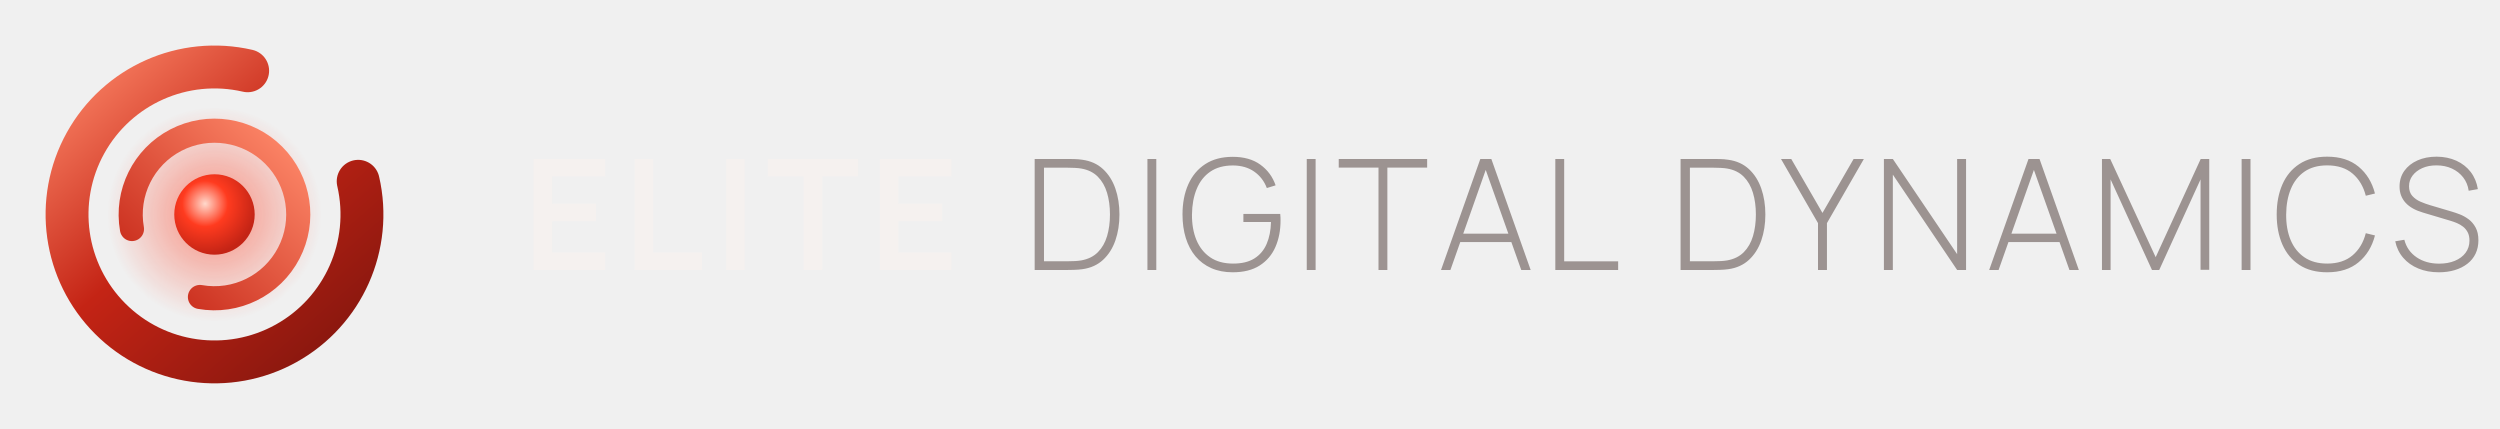
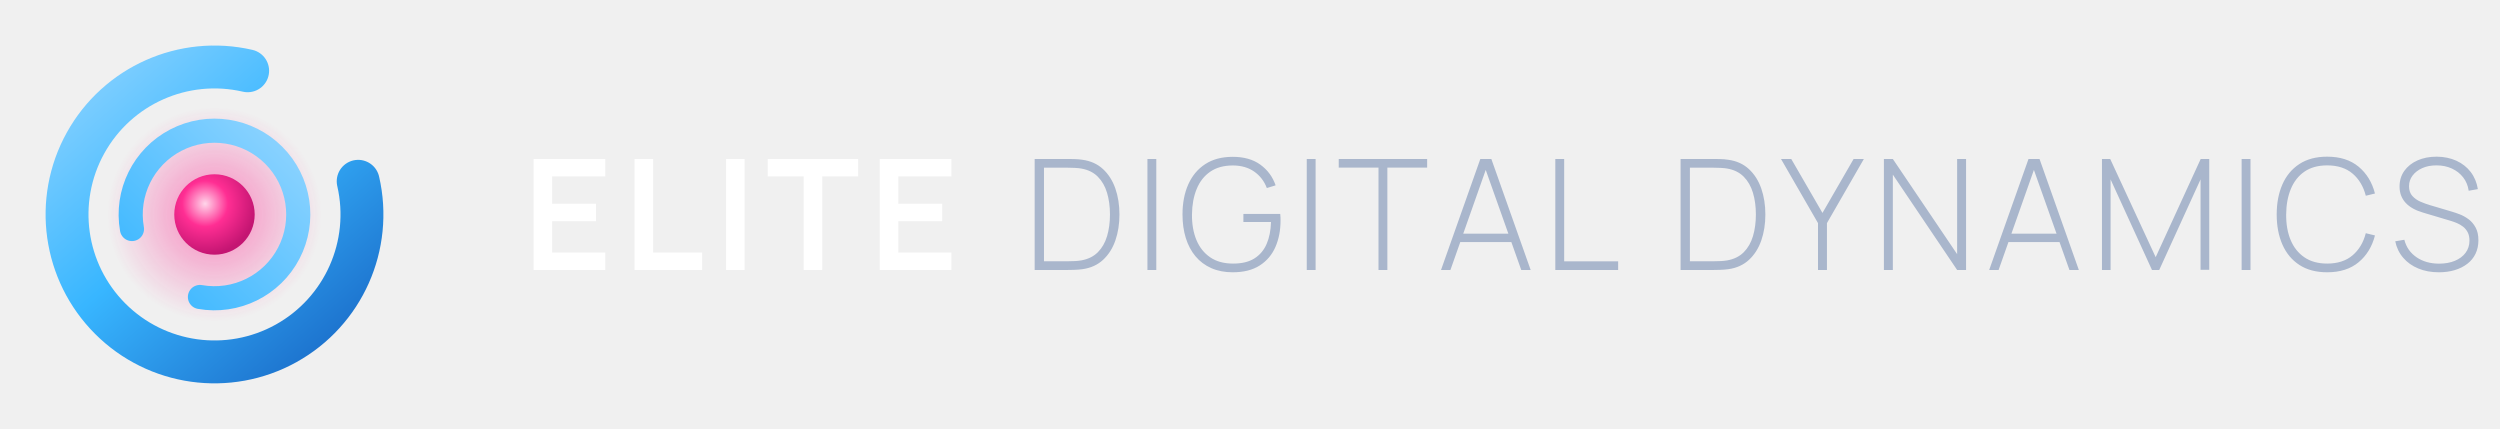
<svg xmlns="http://www.w3.org/2000/svg" width="373" height="64" viewBox="0 0 373 64" role="img" aria-label="Elite Digital Dynamics">
  <g>
    <defs>
      <linearGradient id="ringh" x1="10" y1="8" x2="54" y2="58" gradientUnits="userSpaceOnUse">
-         <stop offset="0" stop-color="#FF8A6B" />
-         <stop offset=".45" stop-color="#C42415" />
-         <stop offset="1" stop-color="#7A140D" />
+         <stop offset="0" stop-color="#8FD4FF" />
+         <stop offset=".45" stop-color="#38B6FF" />
+         <stop offset="1" stop-color="#1560C0" />
      </linearGradient>
      <linearGradient id="innerh" x1="44" y1="20" x2="20" y2="44" gradientUnits="userSpaceOnUse">
-         <stop offset="0" stop-color="#FF8A6B" />
-         <stop offset="1" stop-color="#C42415" />
+         <stop offset="0" stop-color="#8FD4FF" />
+         <stop offset="1" stop-color="#38B6FF" />
      </linearGradient>
      <radialGradient id="coreh" cx="30.6" cy="30.4" r="7.6" gradientUnits="userSpaceOnUse">
-         <stop offset="0" stop-color="#FFD9CC" />
-         <stop offset=".45" stop-color="#FF3B1F" />
-         <stop offset="1" stop-color="#C42415" />
+         <stop offset="0" stop-color="#FFD6EA" />
+         <stop offset=".45" stop-color="#FF2E93" />
+         <stop offset="1" stop-color="#C41572" />
      </radialGradient>
      <radialGradient id="glowh" cx="32" cy="32" r="16" gradientUnits="userSpaceOnUse">
-         <stop offset="0" stop-color="#FF3B1F" stop-opacity=".55" />
-         <stop offset="1" stop-color="#FF3B1F" stop-opacity="0" />
+         <stop offset="0" stop-color="#FF2E93" stop-opacity=".55" />
+         <stop offset="1" stop-color="#FF2E93" stop-opacity="0" />
      </radialGradient>
    </defs>
    <circle cx="32" cy="32" r="16" fill="url(#glowh)" />
    <path d="M53.44 27.05A22 22 0 1 1 36.95 10.56" fill="none" stroke="url(#ringh)" stroke-width="6.4" stroke-linecap="round" />
    <path d="M19.69 34.17A12.5 12.5 0 1 1 29.83 44.31" fill="none" stroke="url(#innerh)" stroke-width="3.6" stroke-linecap="round" />
    <circle cx="32" cy="32" r="6" fill="url(#coreh)" />
  </g>
-   <path d="M79.61 40.28V23.72H90.305V26.319H82.382V30.402H88.925V33.001H82.382V37.681H90.305V40.28Z M94.675 40.28V23.72H97.447V37.681H104.761V40.28Z M108.326 40.28V23.72H111.097V40.28Z M119.906 40.28V26.319H114.547V23.72H128.037V26.319H122.678V40.28Z M131.257 40.28V23.72H141.952V26.319H134.028V30.402H140.572V33.001H134.028V37.681H141.952V40.28Z" fill="#F5F1EF" />
-   <path d="M154.372 40.28V23.72H159.305Q159.593 23.72 160.242 23.732Q160.892 23.743 161.479 23.835Q163.342 24.088 164.572 25.232Q165.803 26.377 166.412 28.13Q167.022 29.884 167.022 32.0Q167.022 34.127 166.412 35.881Q165.803 37.635 164.572 38.773Q163.342 39.912 161.479 40.165Q160.892 40.245 160.231 40.263Q159.57 40.28 159.305 40.28ZM155.763 38.98H159.305Q159.823 38.98 160.375 38.952Q160.927 38.923 161.318 38.854Q162.859 38.578 163.802 37.629Q164.745 36.681 165.176 35.226Q165.607 33.771 165.607 32.0Q165.607 30.218 165.17 28.763Q164.733 27.308 163.79 26.359Q162.847 25.41 161.318 25.146Q160.927 25.077 160.357 25.048Q159.788 25.02 159.305 25.02H155.763Z M171.196 40.28V23.72H172.519V40.28Z M183.927 40.625Q182.121 40.625 180.724 40.004Q179.327 39.383 178.372 38.245Q177.418 37.106 176.923 35.519Q176.429 33.932 176.429 32.0Q176.429 29.436 177.297 27.498Q178.165 25.56 179.833 24.479Q181.5 23.398 183.927 23.398Q186.434 23.398 188.049 24.571Q189.665 25.744 190.321 27.653L189.01 28.056Q188.435 26.526 187.141 25.612Q185.847 24.698 183.961 24.686Q181.926 24.686 180.574 25.612Q179.223 26.538 178.545 28.194Q177.866 29.849 177.843 32.0Q177.82 34.151 178.504 35.801Q179.189 37.451 180.557 38.388Q181.926 39.325 183.961 39.325Q185.905 39.337 187.141 38.567Q188.377 37.796 188.981 36.399Q189.585 35.002 189.631 33.127H185.514V31.919H191.011Q191.045 32.207 191.051 32.483Q191.057 32.759 191.057 32.909Q191.057 35.105 190.292 36.853Q189.527 38.601 187.946 39.613Q186.365 40.625 183.927 40.625Z M194.967 40.28V23.72H196.289V40.28Z M205.673 40.28V25.008H199.739V23.72H212.93V25.008H206.996V40.28Z M215 40.28 220.864 23.72H222.509L228.374 40.28H226.971L221.336 24.41H222.003L216.403 40.28ZM217.426 36.117V34.864H225.936V36.117Z M232.054 40.28V23.72H233.376V38.992H241.427V40.28Z  M250.742 40.28V23.72H255.675Q255.962 23.72 256.612 23.732Q257.262 23.743 257.849 23.835Q259.712 24.088 260.942 25.232Q262.173 26.377 262.782 28.13Q263.392 29.884 263.392 32.0Q263.392 34.127 262.782 35.881Q262.173 37.635 260.942 38.773Q259.712 39.912 257.849 40.165Q257.262 40.245 256.601 40.263Q255.939 40.28 255.675 40.28ZM252.133 38.98H255.675Q256.192 38.98 256.745 38.952Q257.296 38.923 257.688 38.854Q259.228 38.578 260.171 37.629Q261.114 36.681 261.546 35.226Q261.977 33.771 261.977 32.0Q261.977 30.218 261.54 28.763Q261.103 27.308 260.16 26.359Q259.217 25.41 257.688 25.146Q257.296 25.077 256.727 25.048Q256.158 25.02 255.675 25.02H252.133Z M271.246 40.28V33.288L265.726 23.72H267.255L271.913 31.77L276.559 23.72H278.089L272.58 33.288V40.28Z M281.079 40.28V23.72H282.413L292.004 37.922V23.72H293.337V40.28H292.004L282.413 26.055V40.28Z M296.787 40.28 302.652 23.72H304.297L310.162 40.28H308.759L303.124 24.41H303.791L298.19 40.28ZM299.214 36.117V34.864H307.724V36.117Z M313.612 40.28V23.72H314.843L321.627 38.371L328.344 23.72H329.62V40.257H328.321V26.768L322.156 40.28H321.076L314.9 26.768V40.28Z M334.45 40.28V23.72H335.773V40.28Z M347.215 40.625Q344.743 40.625 343.063 39.527Q341.385 38.428 340.534 36.485Q339.683 34.541 339.683 32.0Q339.683 29.459 340.534 27.515Q341.385 25.572 343.063 24.473Q344.743 23.375 347.215 23.375Q350.101 23.375 351.901 24.87Q353.701 26.365 354.345 28.872L352.976 29.206Q352.447 27.124 351.004 25.899Q349.561 24.675 347.215 24.675Q345.18 24.675 343.828 25.606Q342.477 26.538 341.793 28.194Q341.108 29.849 341.097 32.0Q341.074 34.151 341.758 35.801Q342.442 37.451 343.811 38.388Q345.18 39.325 347.215 39.325Q349.561 39.325 351.004 38.095Q352.447 36.864 352.976 34.794L354.345 35.128Q353.701 37.635 351.901 39.13Q350.101 40.625 347.215 40.625Z M363.878 40.625Q362.176 40.625 360.814 40.062Q359.451 39.498 358.56 38.463Q357.668 37.428 357.369 36.002L358.726 35.772Q359.152 37.428 360.549 38.383Q361.946 39.337 363.913 39.337Q365.247 39.337 366.27 38.912Q367.294 38.486 367.869 37.71Q368.444 36.934 368.444 35.898Q368.444 35.151 368.174 34.645Q367.904 34.139 367.478 33.811Q367.053 33.483 366.57 33.282Q366.087 33.081 365.661 32.955L361.498 31.713Q360.67 31.471 360.02 31.109Q359.37 30.747 358.928 30.269Q358.485 29.792 358.249 29.183Q358.013 28.573 358.013 27.826Q358.013 26.492 358.726 25.491Q359.44 24.491 360.687 23.933Q361.935 23.375 363.556 23.375Q365.189 23.387 366.489 23.979Q367.788 24.571 368.622 25.652Q369.456 26.733 369.697 28.217L368.329 28.458Q368.168 27.32 367.507 26.468Q366.845 25.617 365.822 25.146Q364.798 24.675 363.545 24.675Q362.337 24.663 361.412 25.077Q360.486 25.491 359.957 26.193Q359.428 26.894 359.428 27.779Q359.428 28.7 359.928 29.246Q360.428 29.792 361.159 30.103Q361.889 30.413 362.556 30.608L365.891 31.598Q366.362 31.736 367.018 31.989Q367.673 32.242 368.306 32.707Q368.938 33.173 369.358 33.938Q369.778 34.703 369.778 35.852Q369.778 36.968 369.352 37.854Q368.927 38.739 368.133 39.354Q367.34 39.97 366.259 40.297Q365.178 40.625 363.878 40.625Z" fill="#9C9391" />
+   <path d="M79.61 40.28V23.72H90.305V26.319H82.382V30.402H88.925V33.001H82.382V37.681H90.305V40.28Z M94.675 40.28V23.72H97.447V37.681H104.761V40.28Z M108.326 40.28V23.72H111.097V40.28Z M119.906 40.28V26.319H114.547V23.72H128.037V26.319H122.678V40.28Z M131.257 40.28V23.72H141.952V26.319H134.028V30.402H140.572V33.001H134.028V37.681H141.952V40.28Z" fill="#FFFFFF" />
+   <path d="M154.372 40.28V23.72H159.305Q159.593 23.72 160.242 23.732Q160.892 23.743 161.479 23.835Q163.342 24.088 164.572 25.232Q165.803 26.377 166.412 28.13Q167.022 29.884 167.022 32.0Q167.022 34.127 166.412 35.881Q165.803 37.635 164.572 38.773Q163.342 39.912 161.479 40.165Q160.892 40.245 160.231 40.263Q159.57 40.28 159.305 40.28ZM155.763 38.98H159.305Q159.823 38.98 160.375 38.952Q160.927 38.923 161.318 38.854Q162.859 38.578 163.802 37.629Q164.745 36.681 165.176 35.226Q165.607 33.771 165.607 32.0Q165.607 30.218 165.17 28.763Q164.733 27.308 163.79 26.359Q162.847 25.41 161.318 25.146Q160.927 25.077 160.357 25.048Q159.788 25.02 159.305 25.02H155.763Z M171.196 40.28V23.72H172.519V40.28Z M183.927 40.625Q182.121 40.625 180.724 40.004Q179.327 39.383 178.372 38.245Q177.418 37.106 176.923 35.519Q176.429 33.932 176.429 32.0Q176.429 29.436 177.297 27.498Q178.165 25.56 179.833 24.479Q181.5 23.398 183.927 23.398Q186.434 23.398 188.049 24.571Q189.665 25.744 190.321 27.653L189.01 28.056Q188.435 26.526 187.141 25.612Q185.847 24.698 183.961 24.686Q181.926 24.686 180.574 25.612Q179.223 26.538 178.545 28.194Q177.866 29.849 177.843 32.0Q177.82 34.151 178.504 35.801Q179.189 37.451 180.557 38.388Q181.926 39.325 183.961 39.325Q185.905 39.337 187.141 38.567Q188.377 37.796 188.981 36.399Q189.585 35.002 189.631 33.127H185.514V31.919H191.011Q191.045 32.207 191.051 32.483Q191.057 32.759 191.057 32.909Q191.057 35.105 190.292 36.853Q189.527 38.601 187.946 39.613Q186.365 40.625 183.927 40.625Z M194.967 40.28V23.72H196.289V40.28Z M205.673 40.28V25.008H199.739V23.72H212.93V25.008H206.996V40.28Z M215 40.28 220.864 23.72H222.509L228.374 40.28H226.971L221.336 24.41H222.003L216.403 40.28ZM217.426 36.117V34.864H225.936V36.117Z M232.054 40.28V23.72H233.376V38.992H241.427V40.28Z  M250.742 40.28V23.72H255.675Q255.962 23.72 256.612 23.732Q257.262 23.743 257.849 23.835Q259.712 24.088 260.942 25.232Q262.173 26.377 262.782 28.13Q263.392 29.884 263.392 32.0Q263.392 34.127 262.782 35.881Q262.173 37.635 260.942 38.773Q259.712 39.912 257.849 40.165Q257.262 40.245 256.601 40.263Q255.939 40.28 255.675 40.28ZM252.133 38.98H255.675Q256.192 38.98 256.745 38.952Q257.296 38.923 257.688 38.854Q259.228 38.578 260.171 37.629Q261.114 36.681 261.546 35.226Q261.977 33.771 261.977 32.0Q261.977 30.218 261.54 28.763Q261.103 27.308 260.16 26.359Q259.217 25.41 257.688 25.146Q257.296 25.077 256.727 25.048Q256.158 25.02 255.675 25.02H252.133Z M271.246 40.28V33.288L265.726 23.72H267.255L271.913 31.77L276.559 23.72H278.089L272.58 33.288V40.28Z M281.079 40.28V23.72H282.413L292.004 37.922V23.72H293.337V40.28H292.004L282.413 26.055V40.28Z M296.787 40.28 302.652 23.72H304.297L310.162 40.28H308.759L303.124 24.41H303.791L298.19 40.28ZM299.214 36.117V34.864H307.724V36.117Z M313.612 40.28V23.72H314.843L321.627 38.371L328.344 23.72H329.62V40.257H328.321V26.768L322.156 40.28H321.076L314.9 26.768V40.28Z M334.45 40.28V23.72H335.773V40.28Z M347.215 40.625Q344.743 40.625 343.063 39.527Q341.385 38.428 340.534 36.485Q339.683 34.541 339.683 32.0Q339.683 29.459 340.534 27.515Q341.385 25.572 343.063 24.473Q344.743 23.375 347.215 23.375Q350.101 23.375 351.901 24.87Q353.701 26.365 354.345 28.872L352.976 29.206Q352.447 27.124 351.004 25.899Q349.561 24.675 347.215 24.675Q345.18 24.675 343.828 25.606Q342.477 26.538 341.793 28.194Q341.108 29.849 341.097 32.0Q341.074 34.151 341.758 35.801Q342.442 37.451 343.811 38.388Q345.18 39.325 347.215 39.325Q349.561 39.325 351.004 38.095Q352.447 36.864 352.976 34.794L354.345 35.128Q353.701 37.635 351.901 39.13Q350.101 40.625 347.215 40.625Z M363.878 40.625Q362.176 40.625 360.814 40.062Q359.451 39.498 358.56 38.463Q357.668 37.428 357.369 36.002L358.726 35.772Q359.152 37.428 360.549 38.383Q361.946 39.337 363.913 39.337Q365.247 39.337 366.27 38.912Q367.294 38.486 367.869 37.71Q368.444 36.934 368.444 35.898Q368.444 35.151 368.174 34.645Q367.904 34.139 367.478 33.811Q367.053 33.483 366.57 33.282Q366.087 33.081 365.661 32.955L361.498 31.713Q360.67 31.471 360.02 31.109Q359.37 30.747 358.928 30.269Q358.485 29.792 358.249 29.183Q358.013 28.573 358.013 27.826Q358.013 26.492 358.726 25.491Q359.44 24.491 360.687 23.933Q361.935 23.375 363.556 23.375Q365.189 23.387 366.489 23.979Q367.788 24.571 368.622 25.652Q369.456 26.733 369.697 28.217L368.329 28.458Q368.168 27.32 367.507 26.468Q366.845 25.617 365.822 25.146Q364.798 24.675 363.545 24.675Q362.337 24.663 361.412 25.077Q360.486 25.491 359.957 26.193Q359.428 26.894 359.428 27.779Q359.428 28.7 359.928 29.246Q360.428 29.792 361.159 30.103Q361.889 30.413 362.556 30.608L365.891 31.598Q366.362 31.736 367.018 31.989Q367.673 32.242 368.306 32.707Q368.938 33.173 369.358 33.938Q369.778 34.703 369.778 35.852Q369.778 36.968 369.352 37.854Q368.927 38.739 368.133 39.354Q367.34 39.97 366.259 40.297Q365.178 40.625 363.878 40.625Z" fill="#A9B6CC" />
</svg>
